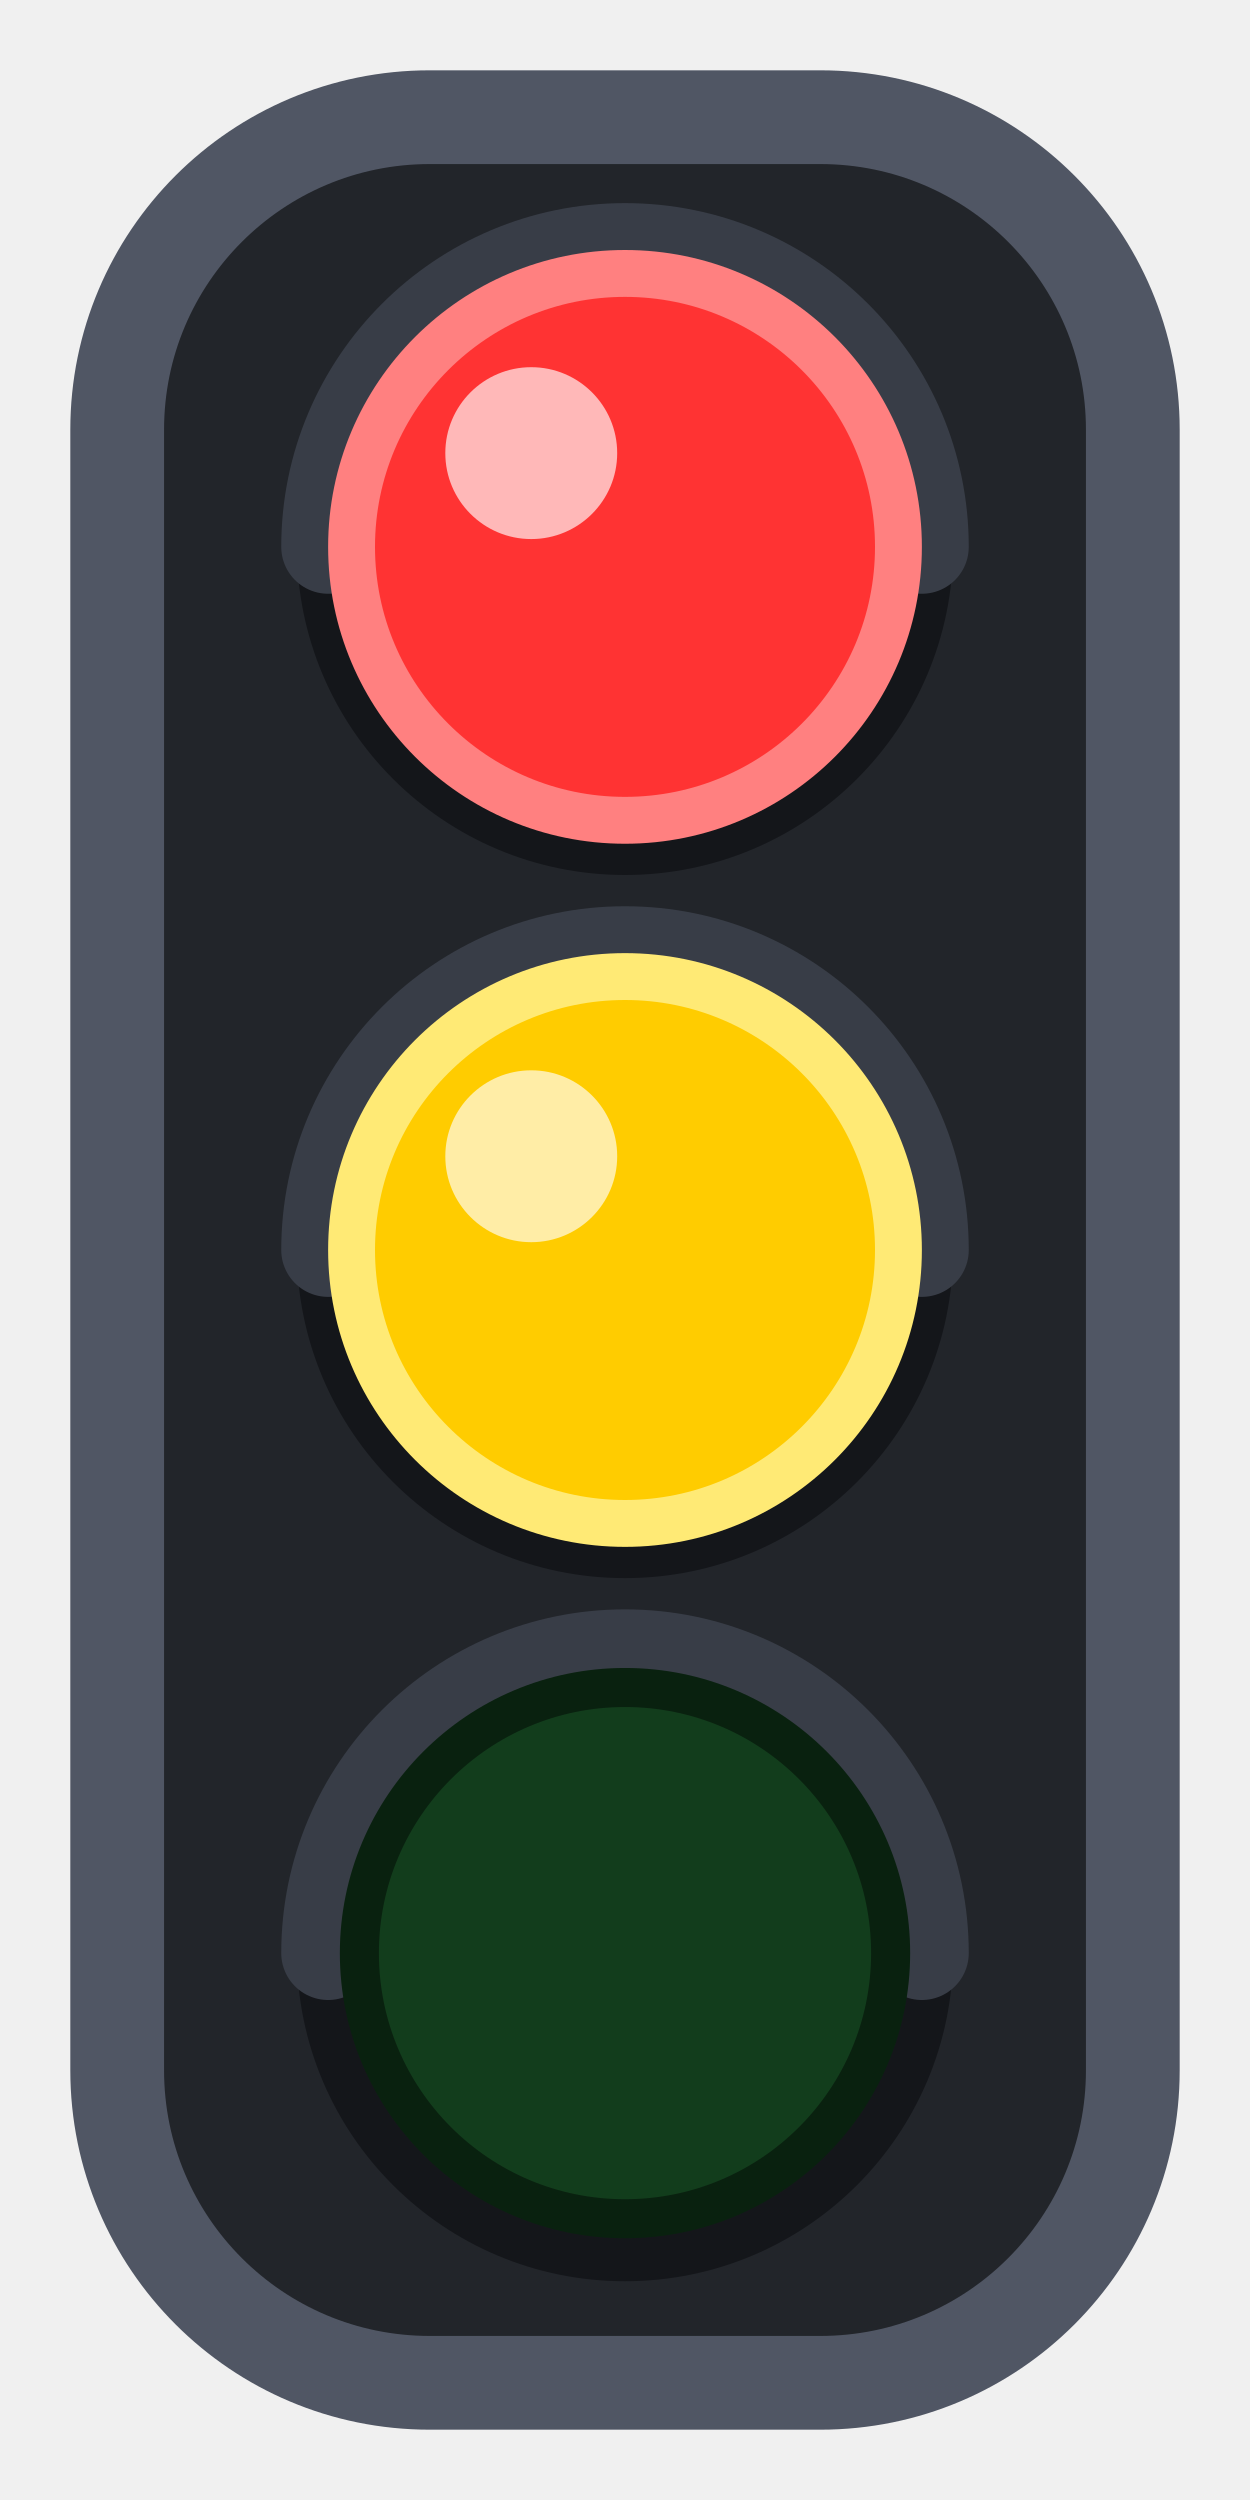
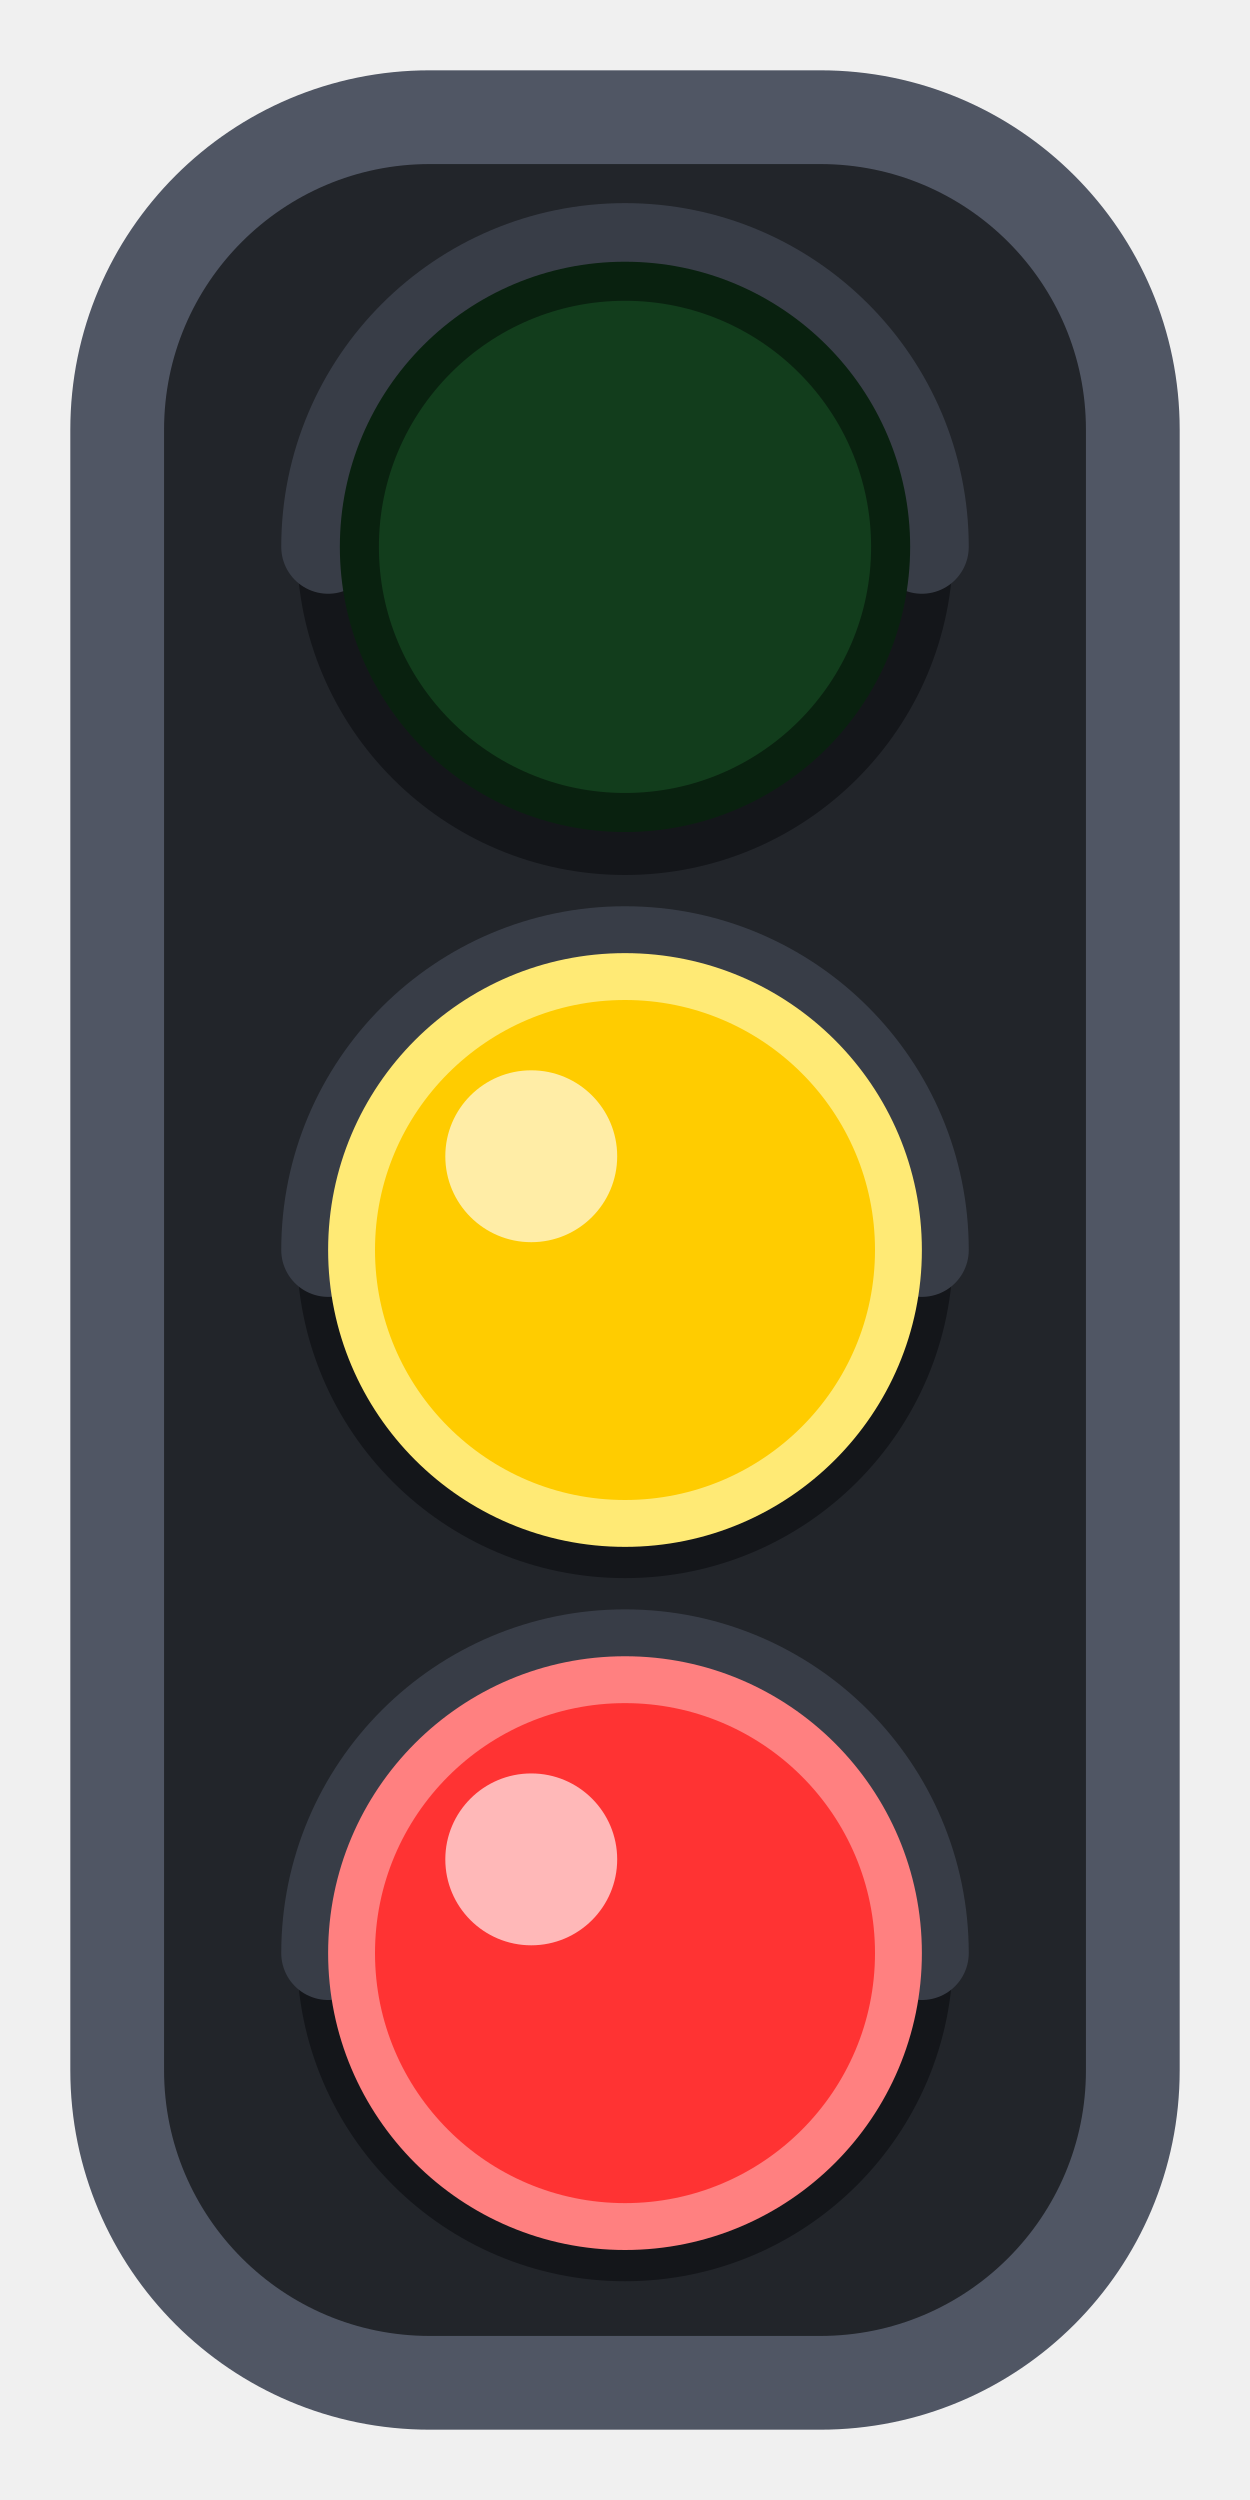
<svg xmlns="http://www.w3.org/2000/svg" viewBox="0 0 16 32" width="24" height="48">
  <rect x="1.5" y="1.5" width="13" height="29" rx="4" fill="#22252a" stroke="#505664" stroke-width="1.2" />
  <circle cx="8" cy="7" r="4.2" fill="#14161a" />
  <circle cx="8" cy="16" r="4.2" fill="#14161a" />
  <circle cx="8" cy="25" r="4.2" fill="#14161a" />
  <path d="M 4.2 7 A 3.8 3.8 0 0 1 11.8 7" fill="none" stroke="#383d47" stroke-width="1.2" stroke-linecap="round" />
  <path d="M 4.2 16 A 3.8 3.8 0 0 1 11.8 16" fill="none" stroke="#383d47" stroke-width="1.2" stroke-linecap="round" />
  <path d="M 4.2 25 A 3.8 3.8 0 0 1 11.8 25" fill="none" stroke="#383d47" stroke-width="1.2" stroke-linecap="round" />
-   <circle cx="8" cy="7" r="3.5" fill="#ff3333" stroke="#ff8080" stroke-width="0.6" />
-   <circle cx="6.8" cy="5.8" r="1.1" fill="#ffffff" opacity="0.65" />
+   <circle cx="8" cy="7" r="3.4" fill="#123d1c" stroke="#09210f" stroke-width="0.5" />
  <circle cx="8" cy="16" r="3.5" fill="#ffcc00" stroke="#ffea75" stroke-width="0.6" />
  <circle cx="6.8" cy="14.8" r="1.1" fill="#ffffff" opacity="0.65" />
-   <circle cx="8" cy="25" r="3.4" fill="#123d1c" stroke="#09210f" stroke-width="0.5" />
+   <circle cx="8" cy="25" r="3.5" fill="#ff3333" stroke="#ff8080" stroke-width="0.6" />
+   <circle cx="6.8" cy="23.8" r="1.1" fill="#ffffff" opacity="0.65" />
</svg>
